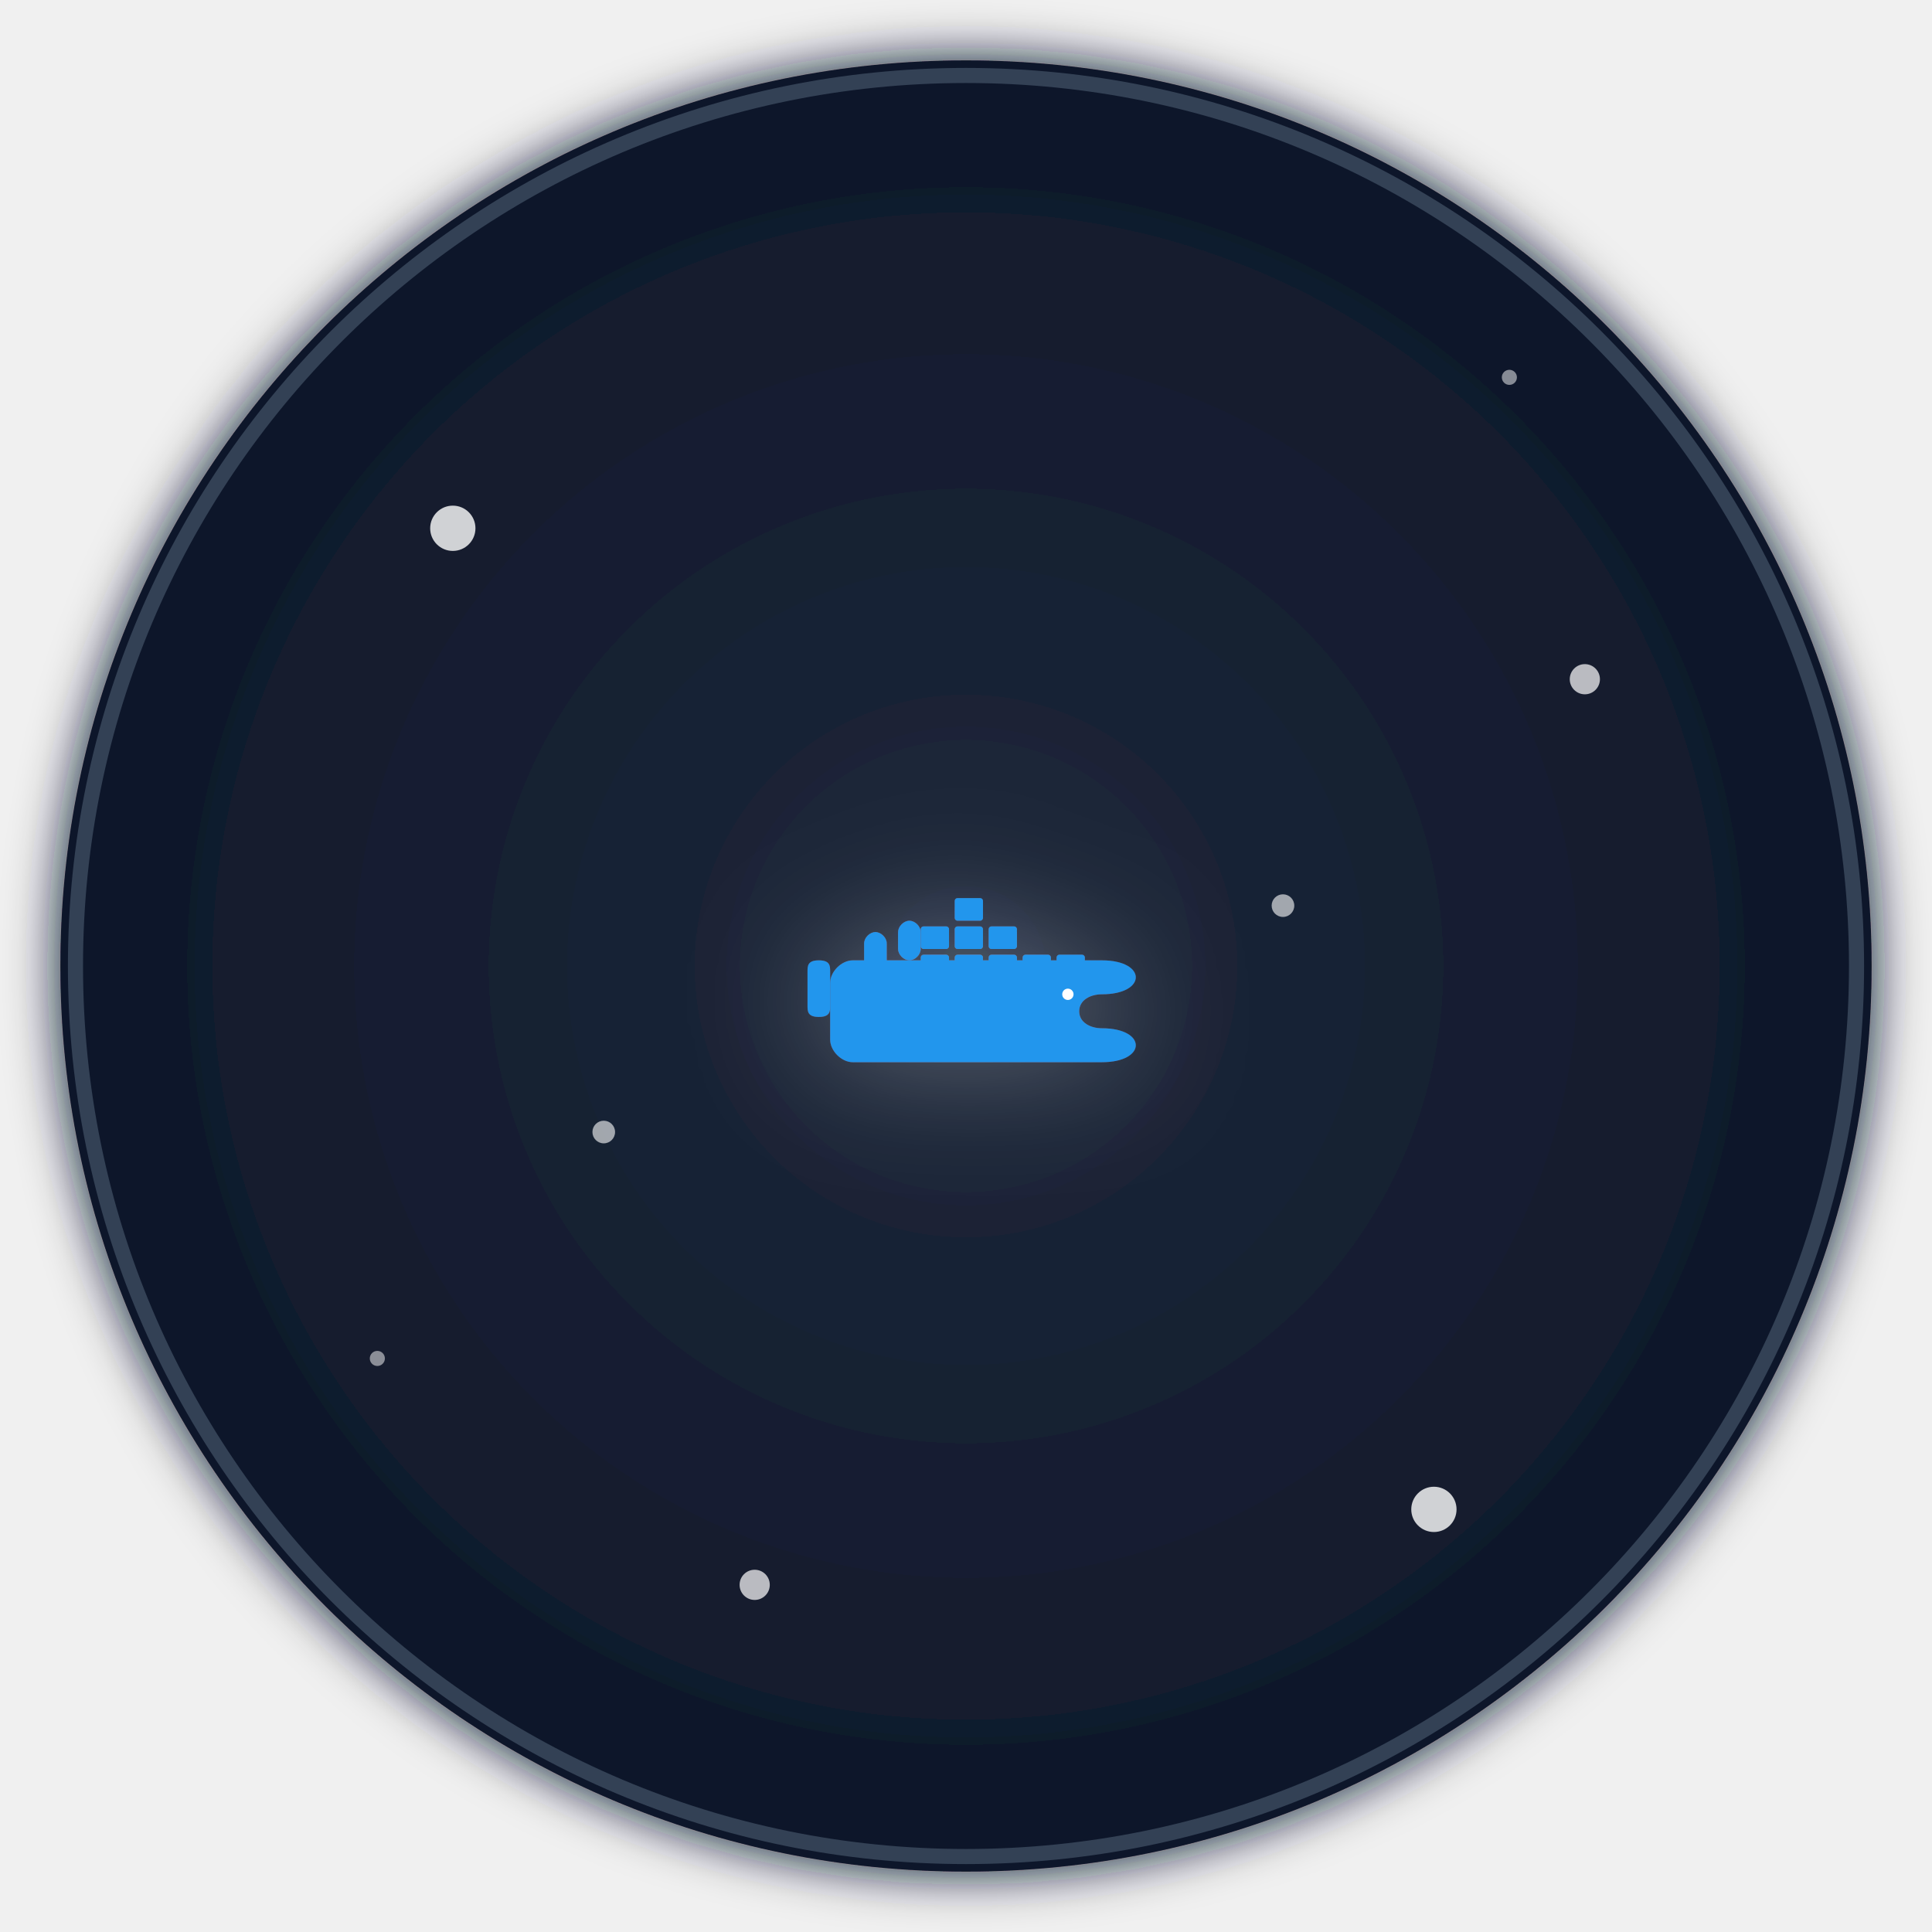
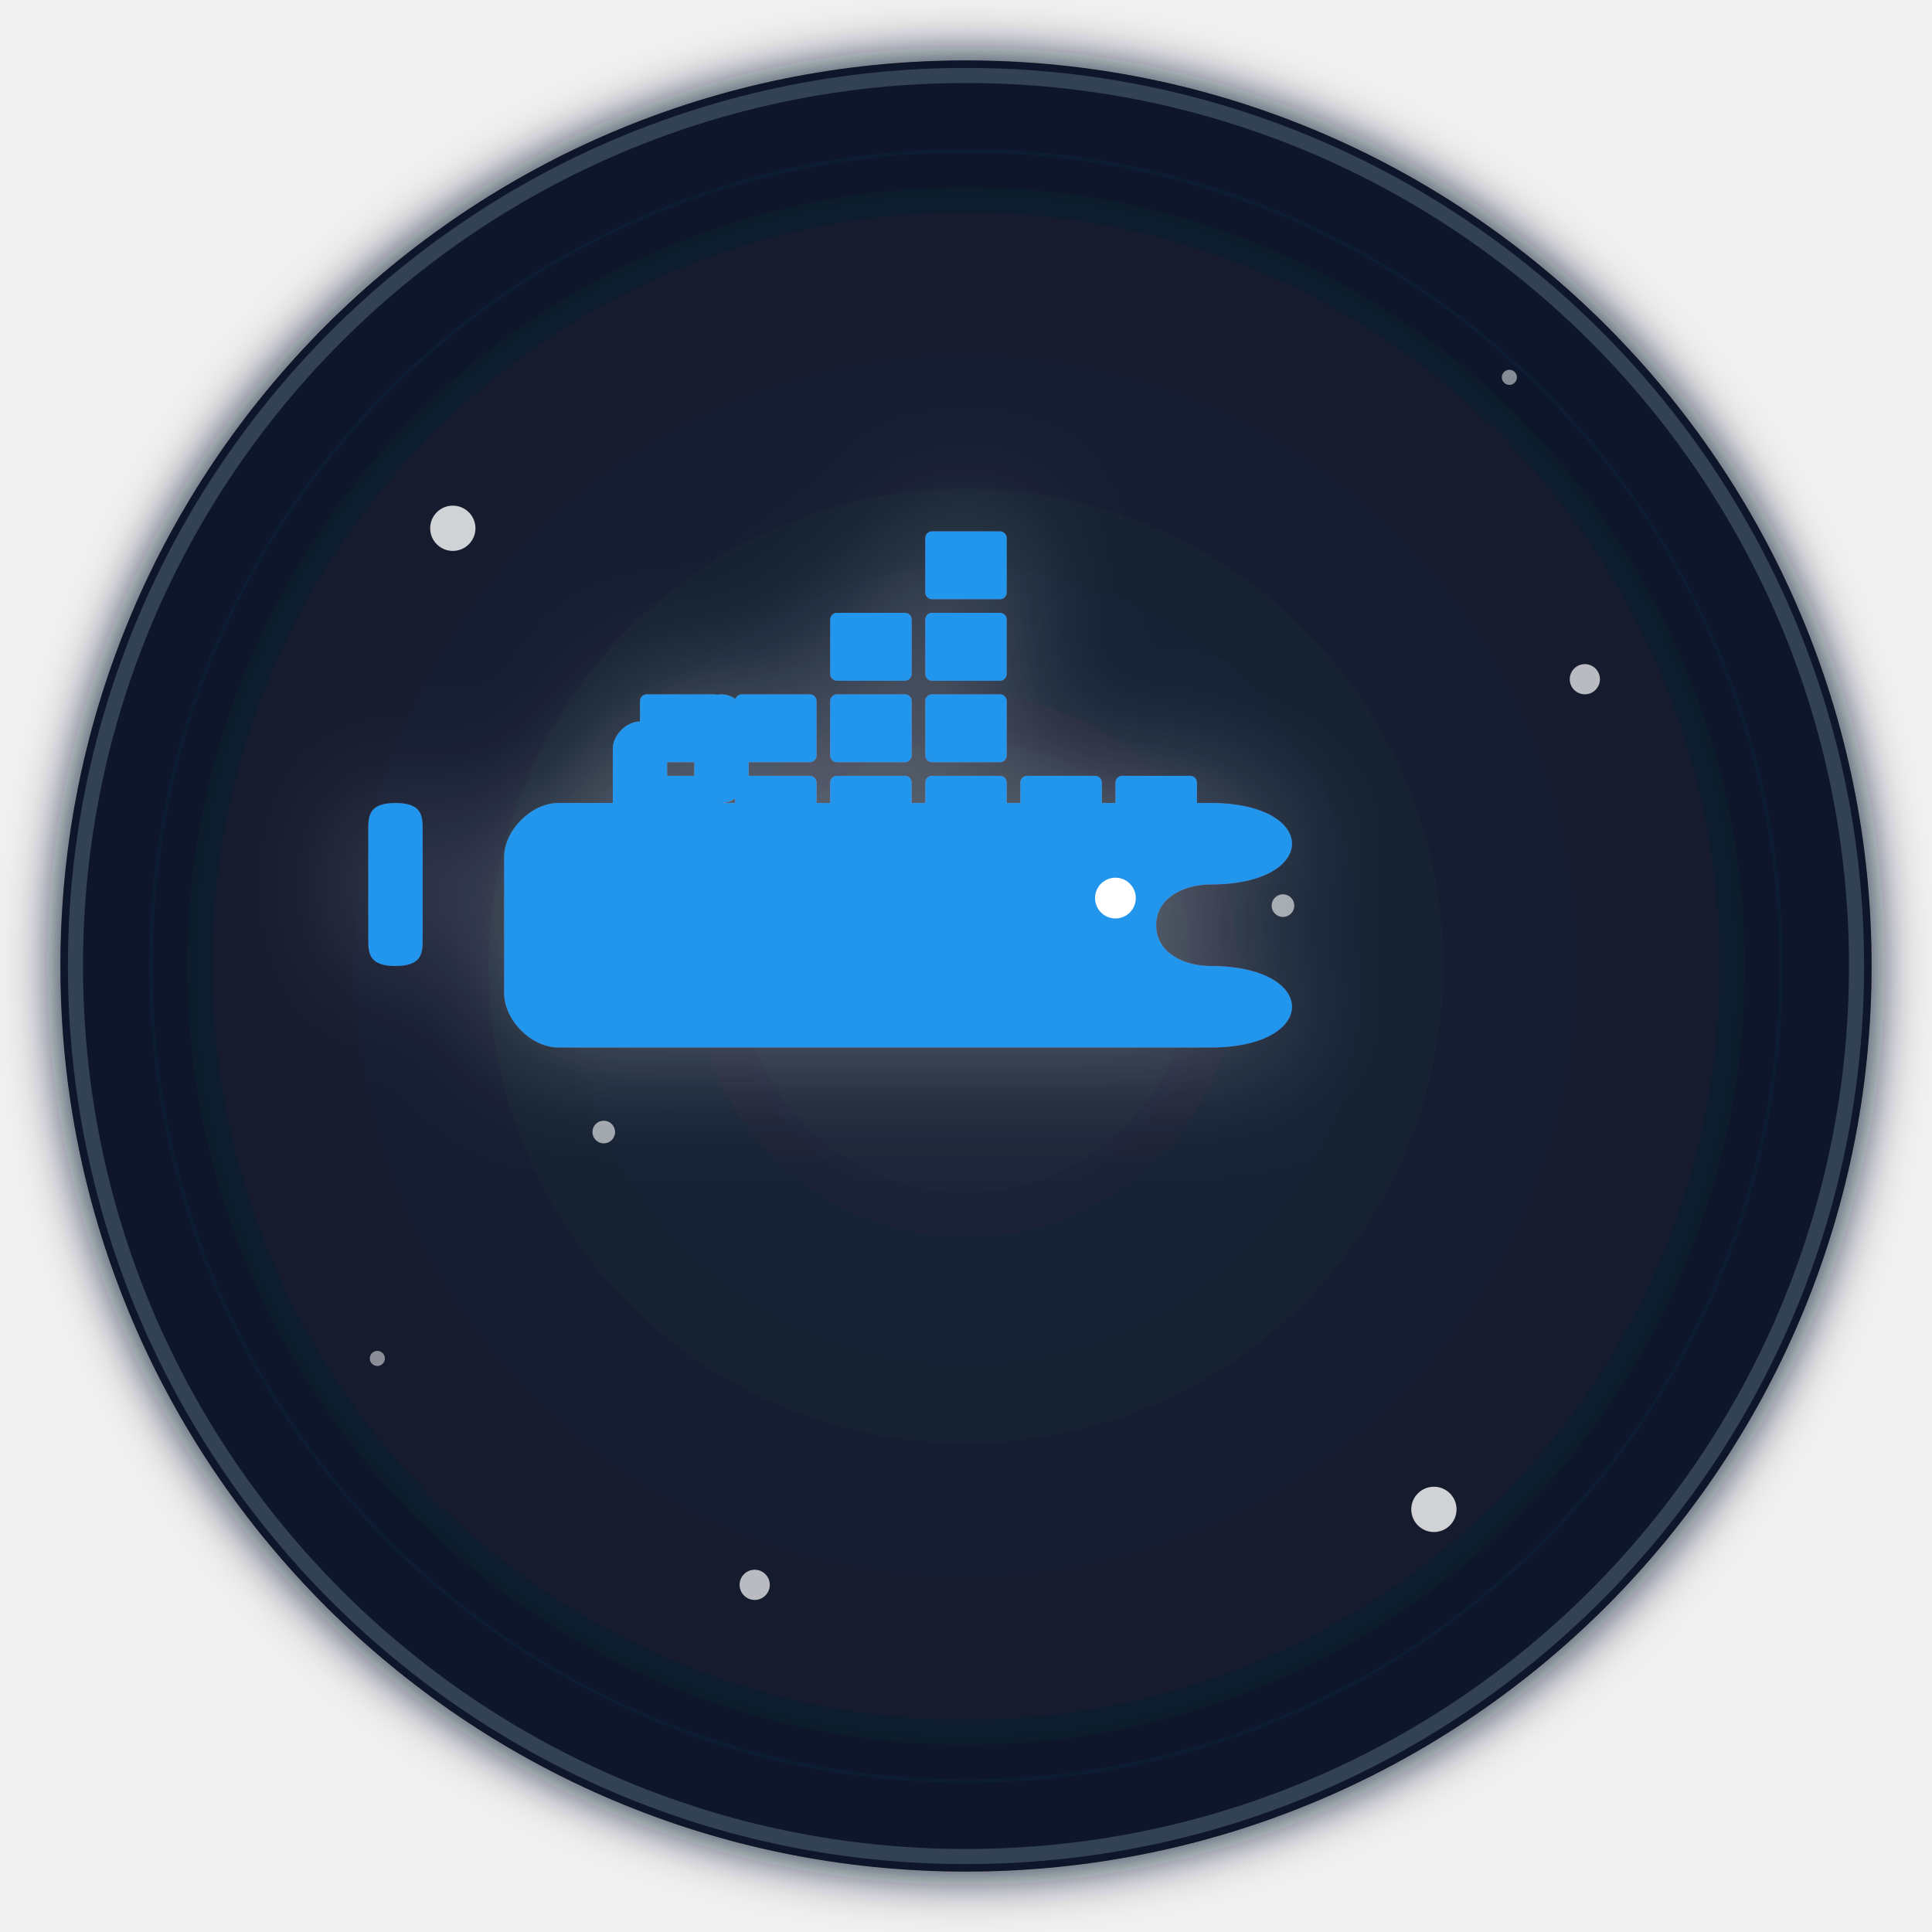
<svg xmlns="http://www.w3.org/2000/svg" width="256" height="256" viewBox="0 0 256 256" fill="none">
  <defs>
    <radialGradient id="grad1" cx="50%" cy="50%" r="50%" fx="50%" fy="50%">
      <stop offset="0%" style="stop-color:#1e293b;stop-opacity:1" />
      <stop offset="100%" style="stop-color:#0f172a;stop-opacity:1" />
    </radialGradient>
    <filter id="glow">
      <feGaussianBlur stdDeviation="3.5" result="coloredBlur" />
      <feMerge>
        <feMergeNode in="coloredBlur" />
        <feMergeNode in="SourceGraphic" />
      </feMerge>
    </filter>
  </defs>
  <circle cx="128" cy="128" r="120" fill="url(#grad1)" filter="url(#glow)" />
  <circle cx="128" cy="128" r="118" fill="transparent" stroke="#334155" stroke-width="2" />
  <circle cx="60" cy="70" r="3" fill="white" opacity="0.8" />
  <circle cx="190" cy="200" r="3" fill="white" opacity="0.8" />
  <circle cx="100" cy="210" r="2" fill="white" opacity="0.7" />
  <circle cx="210" cy="90" r="2" fill="white" opacity="0.7" />
  <circle cx="80" cy="150" r="1.5" fill="white" opacity="0.6" />
  <circle cx="170" cy="120" r="1.5" fill="white" opacity="0.6" />
  <circle cx="50" cy="180" r="1" fill="white" opacity="0.5" />
  <circle cx="200" cy="50" r="1" fill="white" opacity="0.5" />
  <g style="filter: drop-shadow(0 0 8px rgba(255, 255, 255, 0.3));">
-     <g transform="translate(128, 128) scale(0.75) translate(-32, -32)">
-       <g fill="#2396ED">
-         <rect x="24" y="30" width="5" height="4" rx="0.5" />
-         <rect x="30" y="30" width="5" height="4" rx="0.5" />
-         <rect x="36" y="30" width="5" height="4" rx="0.5" />
-         <rect x="42" y="30" width="5" height="4" rx="0.5" />
-         <rect x="48" y="30" width="5" height="4" rx="0.5" />
-         <rect x="24" y="25" width="5" height="4" rx="0.5" />
-         <rect x="30" y="25" width="5" height="4" rx="0.5" />
-         <rect x="36" y="25" width="5" height="4" rx="0.5" />
-         <rect x="30" y="20" width="5" height="4" rx="0.5" />
+     <g transform="translate(128, 128) scale(0.9) translate(-128, -128)">
+       <g fill="#2496ED">
+         <rect x="80" y="100" width="12" height="10" rx="1" />
+         <rect x="94" y="100" width="12" height="10" rx="1" />
+         <rect x="108" y="100" width="12" height="10" rx="1" />
+         <rect x="122" y="100" width="12" height="10" rx="1" />
+         <rect x="136" y="100" width="12" height="10" rx="1" />
+         <rect x="150" y="100" width="12" height="10" rx="1" />
+         <rect x="80" y="88" width="12" height="10" rx="1" />
+         <rect x="94" y="88" width="12" height="10" rx="1" />
+         <rect x="108" y="88" width="12" height="10" rx="1" />
+         <rect x="122" y="88" width="12" height="10" rx="1" />
+         <rect x="108" y="76" width="12" height="10" rx="1" />
+         <rect x="122" y="76" width="12" height="10" rx="1" />
+         <rect x="122" y="64" width="12" height="10" rx="1" />
      </g>
-       <g fill="#2396ED">
-         <path d="M8 35c0-2 2-4 4-4h44c8 0 8 6 0 6c-2 0-4 1-4 3s2 3 4 3c8 0 8 6 0 6H12c-2 0-4-2-4-4v-10z" />
-         <path d="M4 33c0-1 0-2 2-2s2 1 2 2v6c0 1 0 2-2 2s-2-1-2-2v-6z" />
-         <path d="M14 28c0-1 1-2 2-2s2 1 2 2v3c0 1-1 2-2 2s-2-1-2-2v-3z" />
-         <path d="M20 26c0-1 1-2 2-2s2 1 2 2v3c0 1-1 2-2 2s-2-1-2-2v-3z" />
-         <circle cx="50" cy="37" r="1" fill="white" />
+       <g fill="#2496ED">
+         <path d="M60 112c0-4 4-8 8-8h96c16 0 16 12 0 12c-4 0-8 2-8 6s4 6 8 6c16 0 16 12 0 12H68c-4 0-8-4-8-8v-20z" />
+         <path d="M40 108c0-2 0-4 4-4s4 2 4 4v16c0 2 0 4-4 4s-4-2-4-4v-16z" />
+         <path d="M76 96c0-2 2-4 4-4s4 2 4 4v8c0 2-2 4-4 4s-4-2-4-4v-8z" />
+         <path d="M88 92c0-2 2-4 4-4s4 2 4 4v8c0 2-2 4-4 4s-4-2-4-4v-8z" />
+         <circle cx="150" cy="118" r="3" fill="white" />
      </g>
+       <circle cx="128" cy="128" r="120" fill="none" stroke="#2496ED" stroke-width="0.5" opacity="0.05" />
    </g>
  </g>
</svg>
